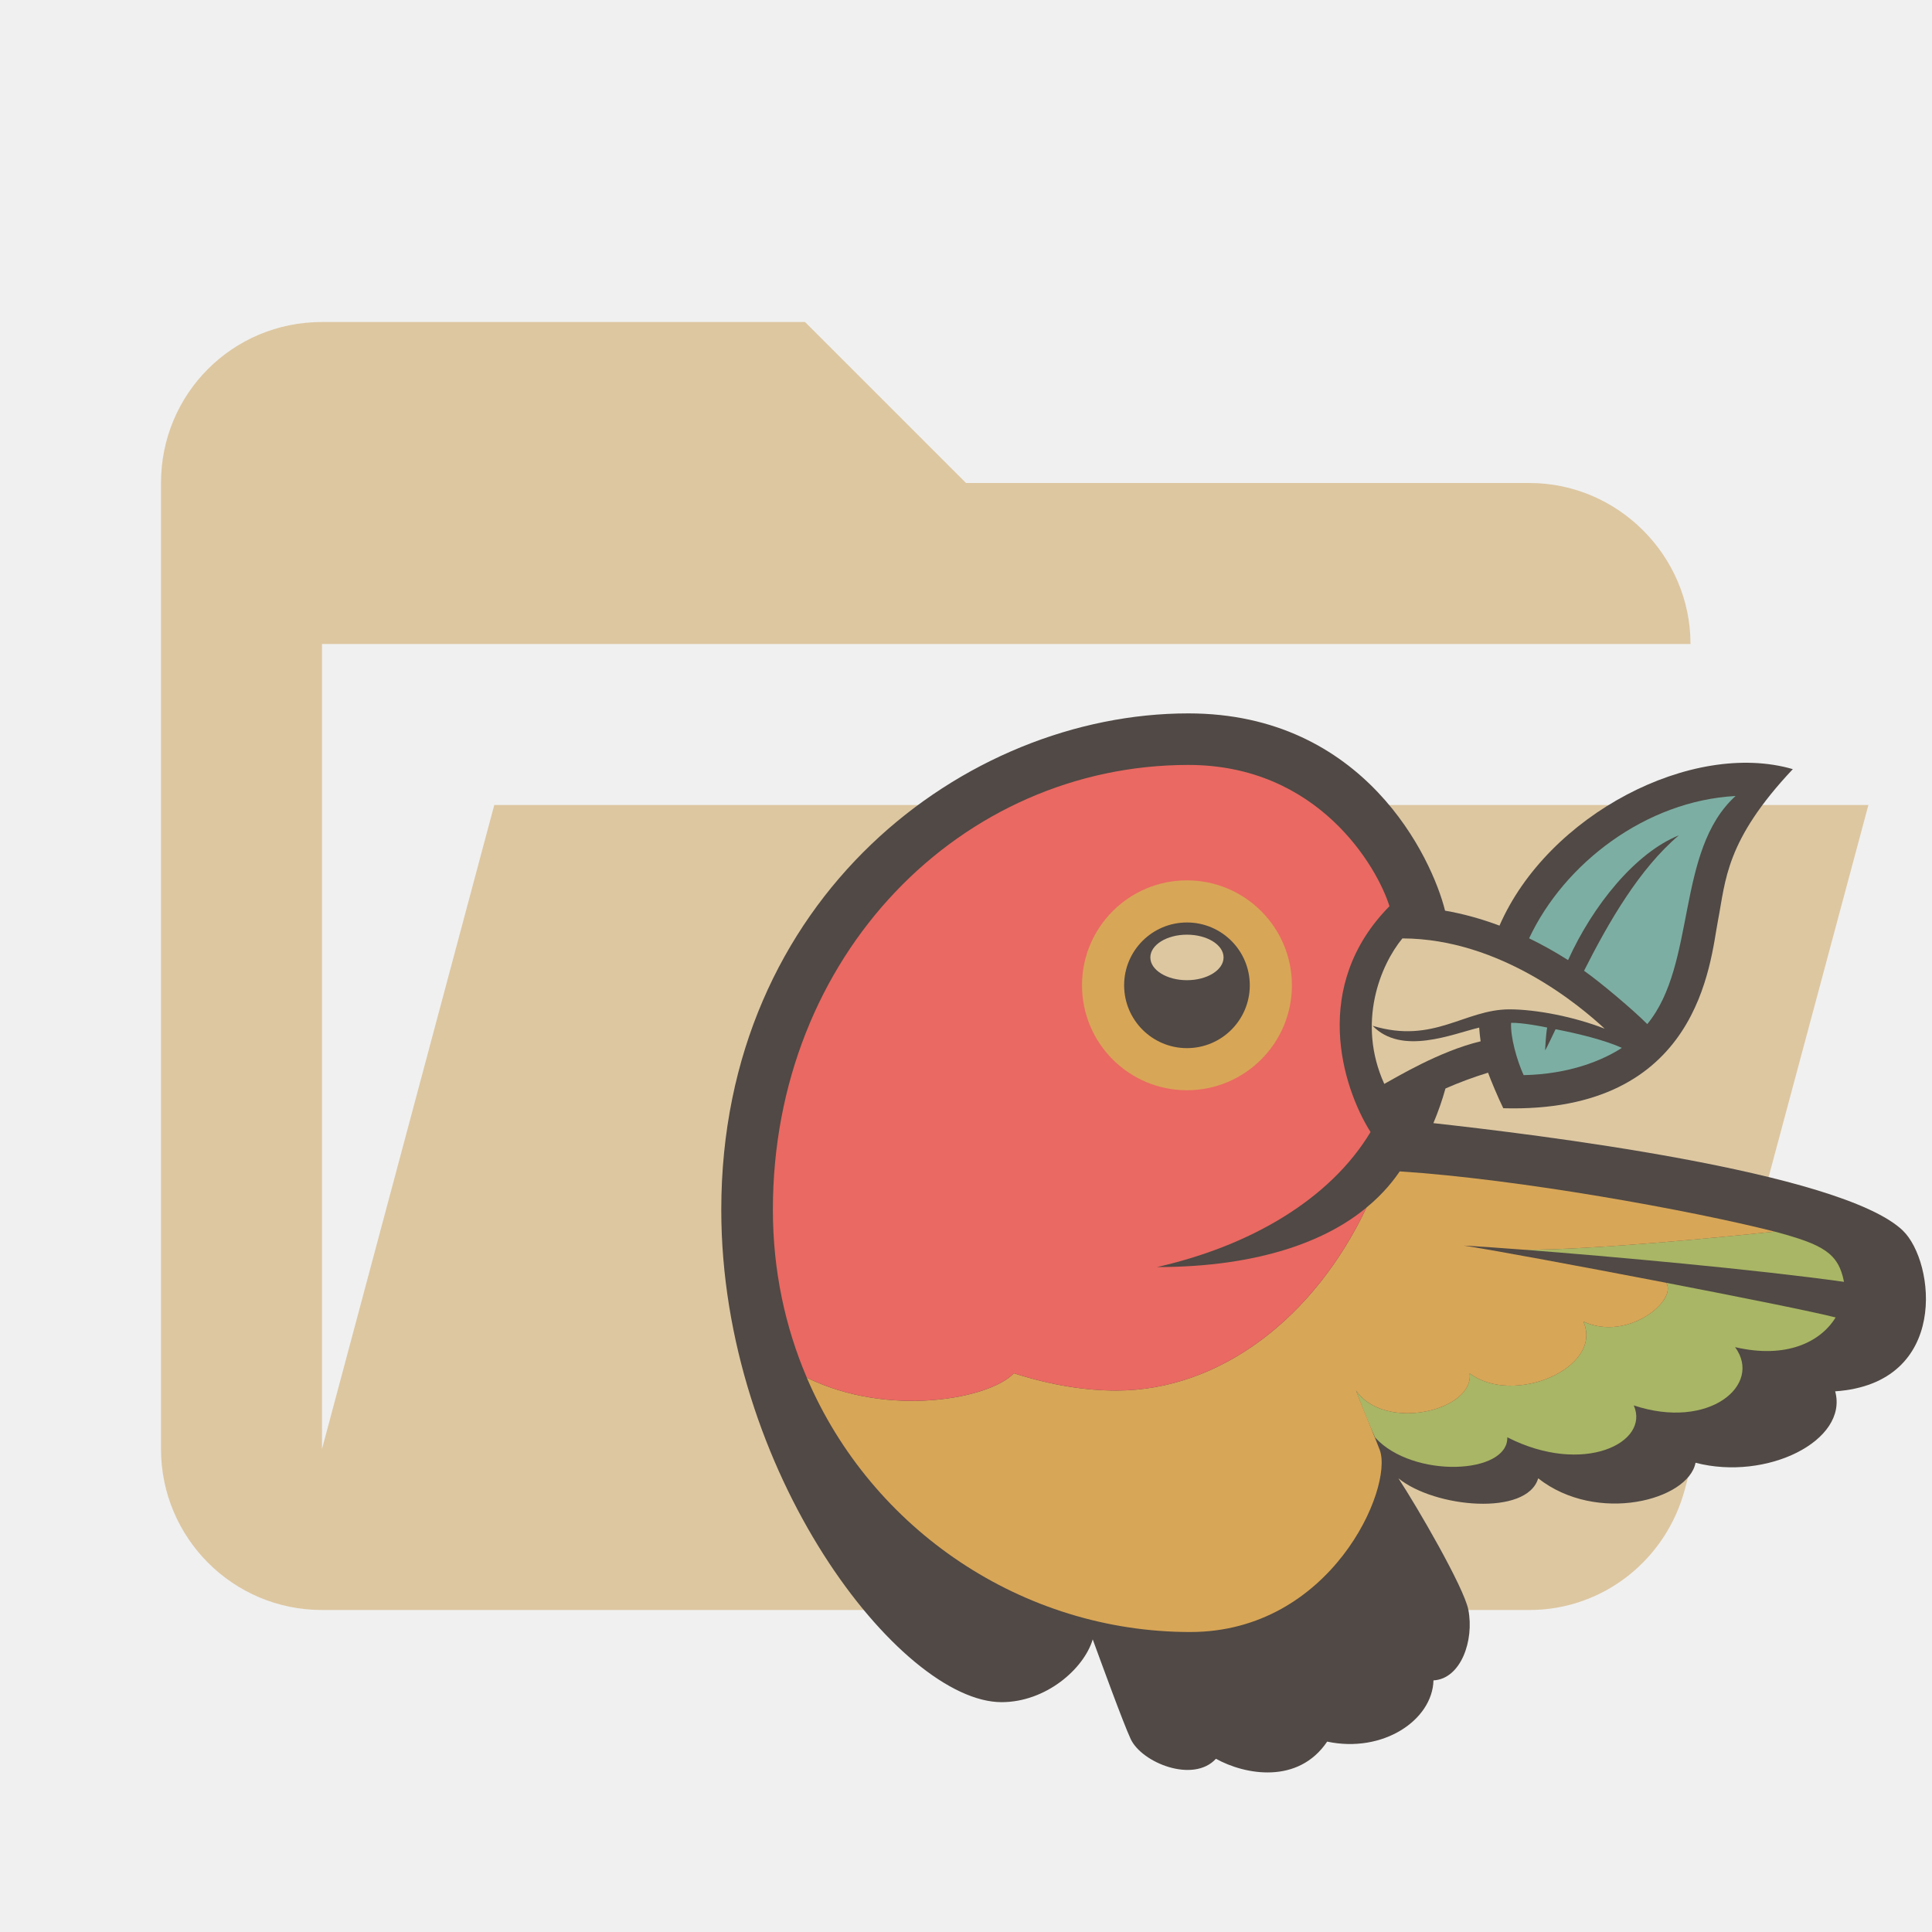
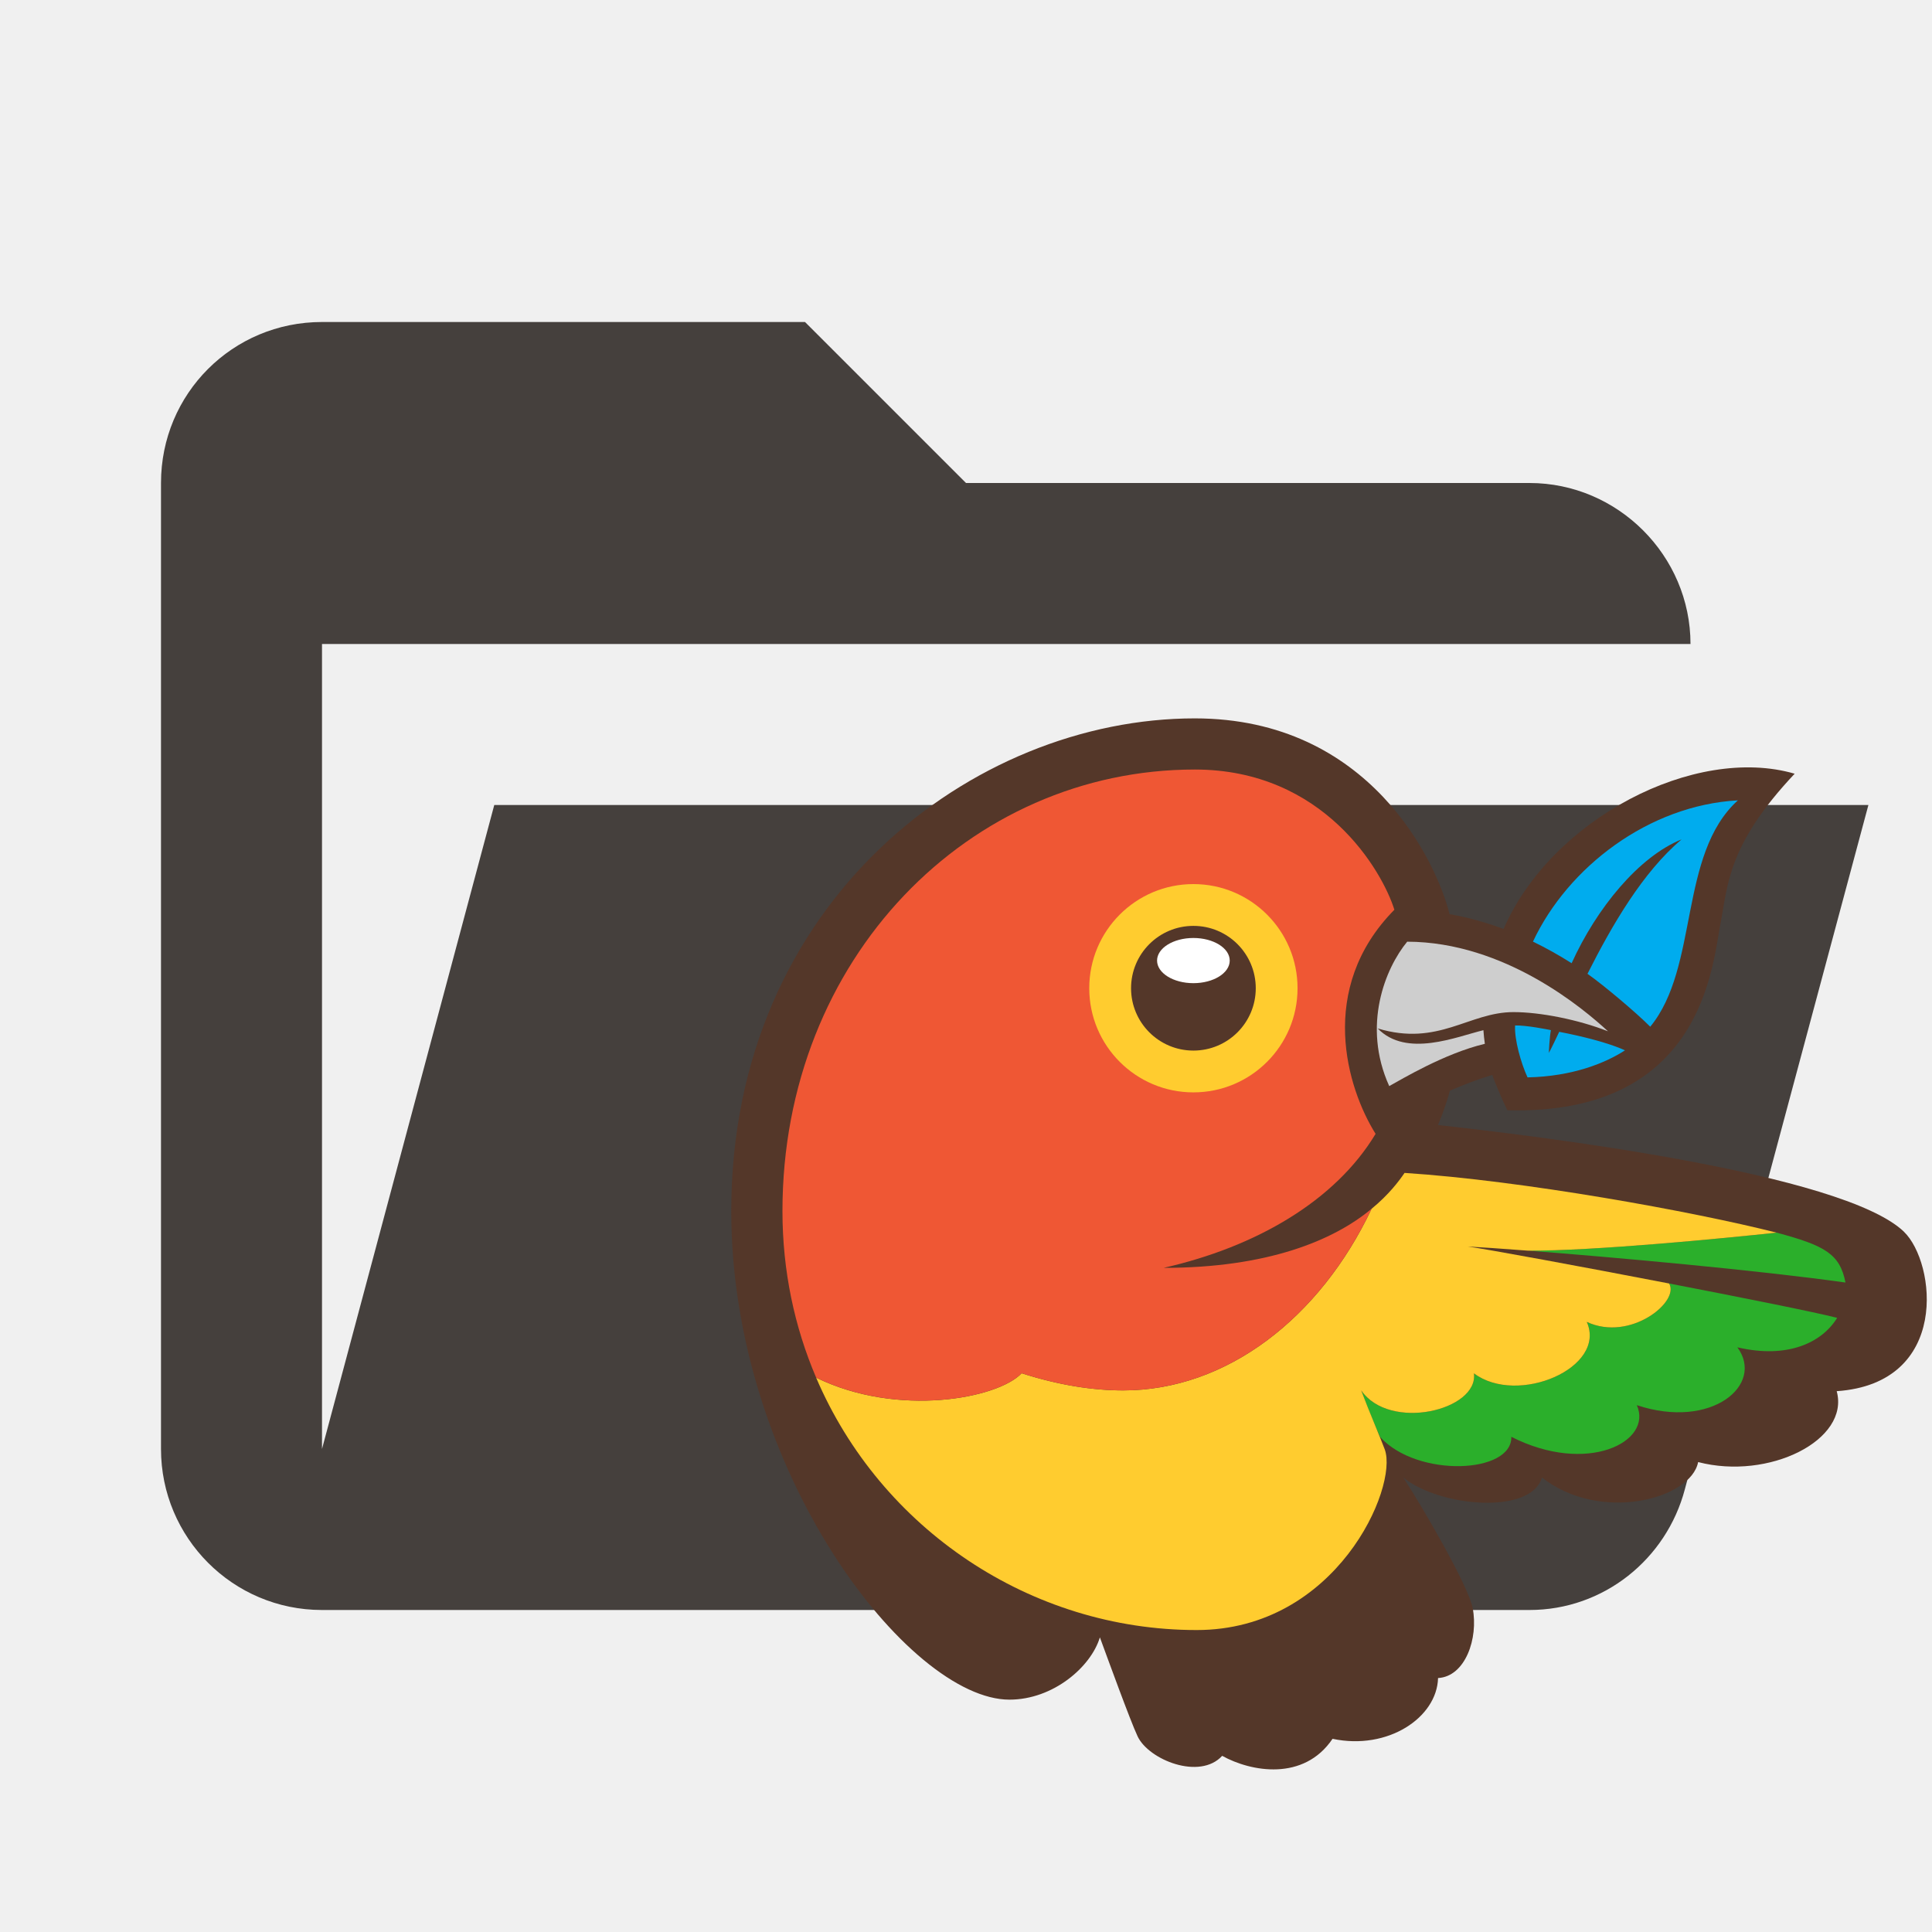
- <svg xmlns="http://www.w3.org/2000/svg" stroke-linejoin="round" stroke-miterlimit="1.414" clip-rule="evenodd" version="1.1" viewBox="0 0 24 24" xml:space="preserve">
-   <path fill="#ddc7a1" d="m19 20h-15c-1.11 0-2-0.9-2-2v-12c0-1.11 0.89-2 2-2h6l2 2h7c1.097 0 2 0.903 2 2h-17v10l2.14-8h17.07l-2.28 8.5c-0.23 0.87-1.01 1.5-1.93 1.5z" />
-   <g transform="matrix(.033264 0 0 .033264 8.7499 8.6323)">
-     <path id="outline" fill="#504945" stroke-width=".973" d="m447.61 200.08c-23.139-22.234-138.85-36.114-175.36-40.154 1.768-4.177 3.274-8.496 4.517-12.944 4.977-2.18 10.35-4.208 15.905-5.901 0.677 1.997 3.865 9.648 5.682 13.279 73.415 2.025 77.184-54.557 80.17-70.058 2.92-15.157 2.771-29.802 27.953-56.575-37.516-10.933-91.467 16.945-109.54 58.437-6.791-2.545-13.597-4.424-20.328-5.586-4.824-19.459-29.944-73.672-95.863-73.672-83.461 0-174.43 68.853-174.43 185.41 0 97.976 66.891 183.84 104.68 183.84 16.505 0 30.703-12.36 34.036-23.439 2.794 7.596 11.368 31.212 14.184 37.224 4.162 8.89 23.41 16.583 31.833 7.357 10.83 6.017 30.703 9.641 41.534-6.405 20.859 4.412 39.299-8.026 39.702-22.868 10.235-0.547 15.256-14.918 13.021-26.363-1.648-8.426-19.248-38.661-26.113-49.098 13.59 11.054 48.013 14.183 52.194 7e-3 21.911 17.198 56.057 8.171 58.765-5.816 26.624 6.918 57.16-8.275 52.146-26.676 42.771-2.958 37.296-48.464 25.296-59.996z" />
-     <g id="leaf">
-       <path fill="#7daea3" d="m331.25 98.825c9.471-18.791 21.372-39.309 36.404-52.003-16.545 6.668-32.88 26.601-42.538 47.906-4.923-3.129-9.921-5.92-14.961-8.361 13.473-28.758 44.779-52.775 79.28-54.651-23.109 20.958-14.906 64.518-33.906 87.578-5.437-5.461-17.921-16-24.279-20.469zm-14.938 30.599c0.01-0.719 0.279-6.266 0.784-8.798-1.325-0.312-9.561-1.923-13.855-1.822-0.313 5.393 2.266 14.568 4.815 20.091 17.555-0.368 30.235-5.625 37.698-10.458-6.354-2.962-17.196-5.595-25.44-7.17-0.92 1.903-3.184 6.752-4.002 8.157z" transform="matrix(.97265 0 0 .97265 6.324 6.9029)" />
-     </g>
-     <g stroke-width=".973">
-       <path id="wingtip" fill="#a9b665" d="m250.54 277.39c4e-3 0.024 0.015 0.057 0.018 0.082-2.164-4.657-4.463-10.314-7.207-17.708 10.688 15.557 44.184 7.533 42.427-6.407 16.395 12.336 50.143-2.055 42.471-19.353 16.423 7.653 35.168-7.745 30.964-14.455 28 5.4 54.832 10.783 63.256 12.938-5.596 9.123-18.339 15.566-37.549 11.089 10.38 14.14-9.773 31.105-37.844 21.761 6.179 13.882-18.814 26.379-47.22 11.91 0.361 13.888-35.24 15.487-49.315 0.142zm55.543-70.194c32.497 2.495 86.238 7.341 119.51 11.997-2.102-10.828-7.843-13.921-25.905-18.772-19.425 2.072-68.706 6.913-93.604 6.776z" />
-       <path id="body" fill="#d8a657" d="m285.78 253.36c16.395 12.336 50.143-2.055 42.471-19.353 16.423 7.653 35.168-7.745 30.964-14.455-33.103-6.383-67.84-12.788-75.719-13.908 4.78 0.254 12.702 0.797 22.59 1.556 24.899 0.137 74.18-4.704 93.604-6.776-31.452-7.975-95.666-19.613-140.01-22.48-2.055 3.004-5.833 8.097-12.413 13.51-19.403 41.053-54.557 68.341-93.454 68.341-11.335 0-24.018-1.912-38.233-6.457-8.865 9.497-46.661 16.694-77.329 1.641 24.326 56.961 80.74 94.984 143.19 94.984 52.591 0 75.912-53.704 70.808-67.914-1.238-3.45-6.145-14.889-8.891-22.283 10.689 15.556 44.185 7.532 42.429-6.408z" />
-       <path id="beak" fill="#ddc7a1" d="m253.91 145.27c4.644-2.526 20.69-12.253 35.981-15.908-0.241-1.693-0.423-3.401-0.536-5.119-10.032 2.402-28.945 10.509-39.784-0.662 22.866 6.9 34.283-6.148 51.09-6.148 10.014 0 24.305 2.797 35.569 7.22-9.06-8.37-38.771-33.63-75.557-33.717-8.213 9.957-17.091 31.526-6.764 54.334z" />
-       <path id="head" fill="#ea6962" d="m115.58 253.33c14.215 4.544 26.898 6.457 38.233 6.457 38.896 0 74.05-27.289 93.454-68.341-14.351 11.979-39.291 22.229-78.241 22.229 34.694-7.867 64.56-25.156 79.753-50.427-10.68-16.998-22.263-54.603 7.07-84.331-4.512-14.496-26.475-52.765-75.095-52.765-84.851 0-155.17 71.001-155.17 166.15 0 22.525 4.547 43.65 12.669 62.664 30.667 15.054 68.463 7.857 77.328-1.64z" />
-       <path id="eye_rim" fill="#d8a657" d="m141.03 108.45c0 21.644 17.546 39.191 39.19 39.191s39.192-17.548 39.192-39.191c0-21.644-17.548-39.191-39.192-39.191s-39.19 17.547-39.19 39.191z" />
-       <path id="eye" fill="#504945" d="m156.76 108.45c0 12.958 10.507 23.463 23.463 23.463 12.96 0 23.464-10.506 23.464-23.463 0-12.959-10.504-23.464-23.464-23.464-12.957 0-23.463 10.506-23.463 23.464z" />
-       <ellipse id="pupil_highlight" cx="180.22" cy="98.044" fill="#ddc7a1" rx="13.673" ry="8.501" />
+ <svg xmlns="http://www.w3.org/2000/svg" clip-rule="evenodd" fill-rule="evenodd" stroke-linejoin="round" stroke-miterlimit="1.414" version="1.1" viewBox="0 0 24 24" xml:space="preserve">
+   <path d="m19 20h-15c-1.11 0-2-0.9-2-2v-12c0-1.11 0.89-2 2-2h6l2 2h7c1.097 0 2 0.903 2 2h-17v10l2.14-8h17.07l-2.28 8.5c-0.23 0.87-1.01 1.5-1.93 1.5z" fill="#45403d" />
+   <g transform="matrix(0.04039 0 0 0.04039 8.43155 7.37405)">
+     <path d="M376.834 196.261c-18.912-18.172-113.486-29.517-143.327-32.819a87.566 87.566 0 0 0 3.692-10.58c4.068-1.78 8.46-3.438 13-4.822.553 1.632 3.159 7.885 4.644 10.853 60.004 1.655 63.085-44.591 65.525-57.26 2.387-12.389 2.265-24.359 22.847-46.241-30.663-8.936-74.759 13.85-89.53 47.762-5.55-2.08-11.114-3.615-16.615-4.565-3.943-15.905-24.474-60.215-78.352-60.215-68.215 0-142.567 56.276-142.567 151.542 0 80.078 54.672 150.258 85.559 150.258 13.49 0 25.094-10.103 27.818-19.158 2.284 6.209 9.292 25.51 11.593 30.424 3.402 7.267 19.134 13.554 26.018 6.014 8.852 4.917 25.095 7.88 33.947-5.235 17.049 3.606 32.12-6.56 32.45-18.691 8.365-.447 12.469-12.193 10.642-21.547-1.346-6.887-15.732-31.599-21.343-40.13 11.108 9.035 39.243 11.593 42.66.006 17.909 14.057 45.817 6.679 48.03-4.753 21.761 5.654 46.72-6.764 42.621-21.803 34.958-2.418 30.483-39.611 20.675-49.037z" fill="#543729" />
+     <path d="M279.494 116.935c7.529-14.938 16.99-31.25 28.94-41.34-13.153 5.3-26.139 21.146-33.817 38.083a118.443 118.443 0 0 0-11.893-6.646c10.71-22.862 35.598-41.955 63.025-43.447-18.37 16.662-11.85 51.29-26.954 69.623-4.322-4.342-14.247-12.72-19.301-16.273zm-11.876 24.326c.008-.572.222-4.981.624-6.994-1.054-.248-7.601-1.529-11.015-1.449-.249 4.288 1.802 11.581 3.828 15.972 13.956-.292 24.036-4.472 29.969-8.314-5.051-2.354-13.67-4.448-20.224-5.7-.732 1.513-2.531 5.368-3.182 6.485z" fill="#00acee" />
+     <g stroke-width=".973" transform="translate(10.989 32.73) scale(.81733)">
+       <path d="M250.54 277.39c.004.024.015.057.018.082-2.165-4.657-4.463-10.314-7.208-17.708 10.688 15.557 44.184 7.533 42.427-6.407 16.395 12.336 50.143-2.055 42.471-19.353 16.423 7.653 35.168-7.745 30.964-14.455 28 5.4 54.832 10.783 63.256 12.938-5.595 9.123-18.339 15.566-37.549 11.089 10.38 14.14-9.773 31.105-37.844 21.76 6.18 13.883-18.814 26.38-47.22 11.91.361 13.889-35.24 15.488-49.315.143zm55.543-70.194c32.497 2.495 86.238 7.34 119.51 11.997-2.102-10.828-7.844-13.921-25.905-18.772-19.425 2.072-68.706 6.913-93.604 6.776z" fill="#2baf2b" />
+       <path d="M285.78 253.36c16.395 12.336 50.143-2.055 42.471-19.353 16.423 7.653 35.168-7.745 30.964-14.455-33.103-6.383-67.84-12.788-75.719-13.908 4.78.254 12.702.797 22.59 1.556 24.899.137 74.18-4.704 93.604-6.775-31.452-7.975-95.666-19.613-140.01-22.48-2.055 3.003-5.833 8.097-12.413 13.51-19.403 41.053-54.557 68.34-93.454 68.34-11.335 0-24.018-1.912-38.233-6.456-8.865 9.497-46.661 16.694-77.329 1.641 24.326 56.961 80.74 94.984 143.19 94.984 52.591 0 75.912-53.704 70.808-67.914-1.238-3.45-6.145-14.889-8.891-22.283 10.689 15.556 44.185 7.532 42.429-6.408z" fill="#ffcc2f" />
+       <path d="M253.91 145.27c4.644-2.526 20.69-12.253 35.981-15.908a67.843 67.843 0 0 1-.536-5.12c-10.032 2.403-28.945 10.51-39.784-.661 22.866 6.9 34.283-6.149 51.09-6.149 10.014 0 24.305 2.798 35.57 7.22-9.061-8.37-38.772-33.63-75.558-33.717-8.213 9.957-17.09 31.526-6.764 54.334z" fill="#cecece" />
+       <path d="M115.58 253.33c14.215 4.544 26.898 6.457 38.233 6.457 38.896 0 74.05-27.29 93.454-68.341-14.351 11.978-39.291 22.228-78.241 22.228 34.694-7.866 64.56-25.156 79.753-50.427-10.68-16.998-22.263-54.603 7.07-84.33-4.512-14.497-26.475-52.766-75.095-52.766-84.85 0-155.17 71.001-155.17 166.15 0 22.525 4.547 43.65 12.67 62.664 30.666 15.054 68.462 7.858 77.327-1.64z" fill="#ef5734" />
+       <path d="M141.03 108.45c0 21.644 17.546 39.191 39.19 39.191s39.192-17.548 39.192-39.191c0-21.644-17.548-39.191-39.192-39.191s-39.19 17.547-39.19 39.191z" fill="#ffcc2f" />
+       <path d="M156.76 108.45c0 12.958 10.507 23.463 23.463 23.463 12.96 0 23.464-10.506 23.464-23.463 0-12.959-10.504-23.464-23.464-23.464-12.957 0-23.463 10.506-23.463 23.464z" fill="#543729" />
+       <ellipse cx="180.22" cy="98.044" rx="13.673" ry="8.501" fill="#fff" />
    </g>
  </g>
</svg>
